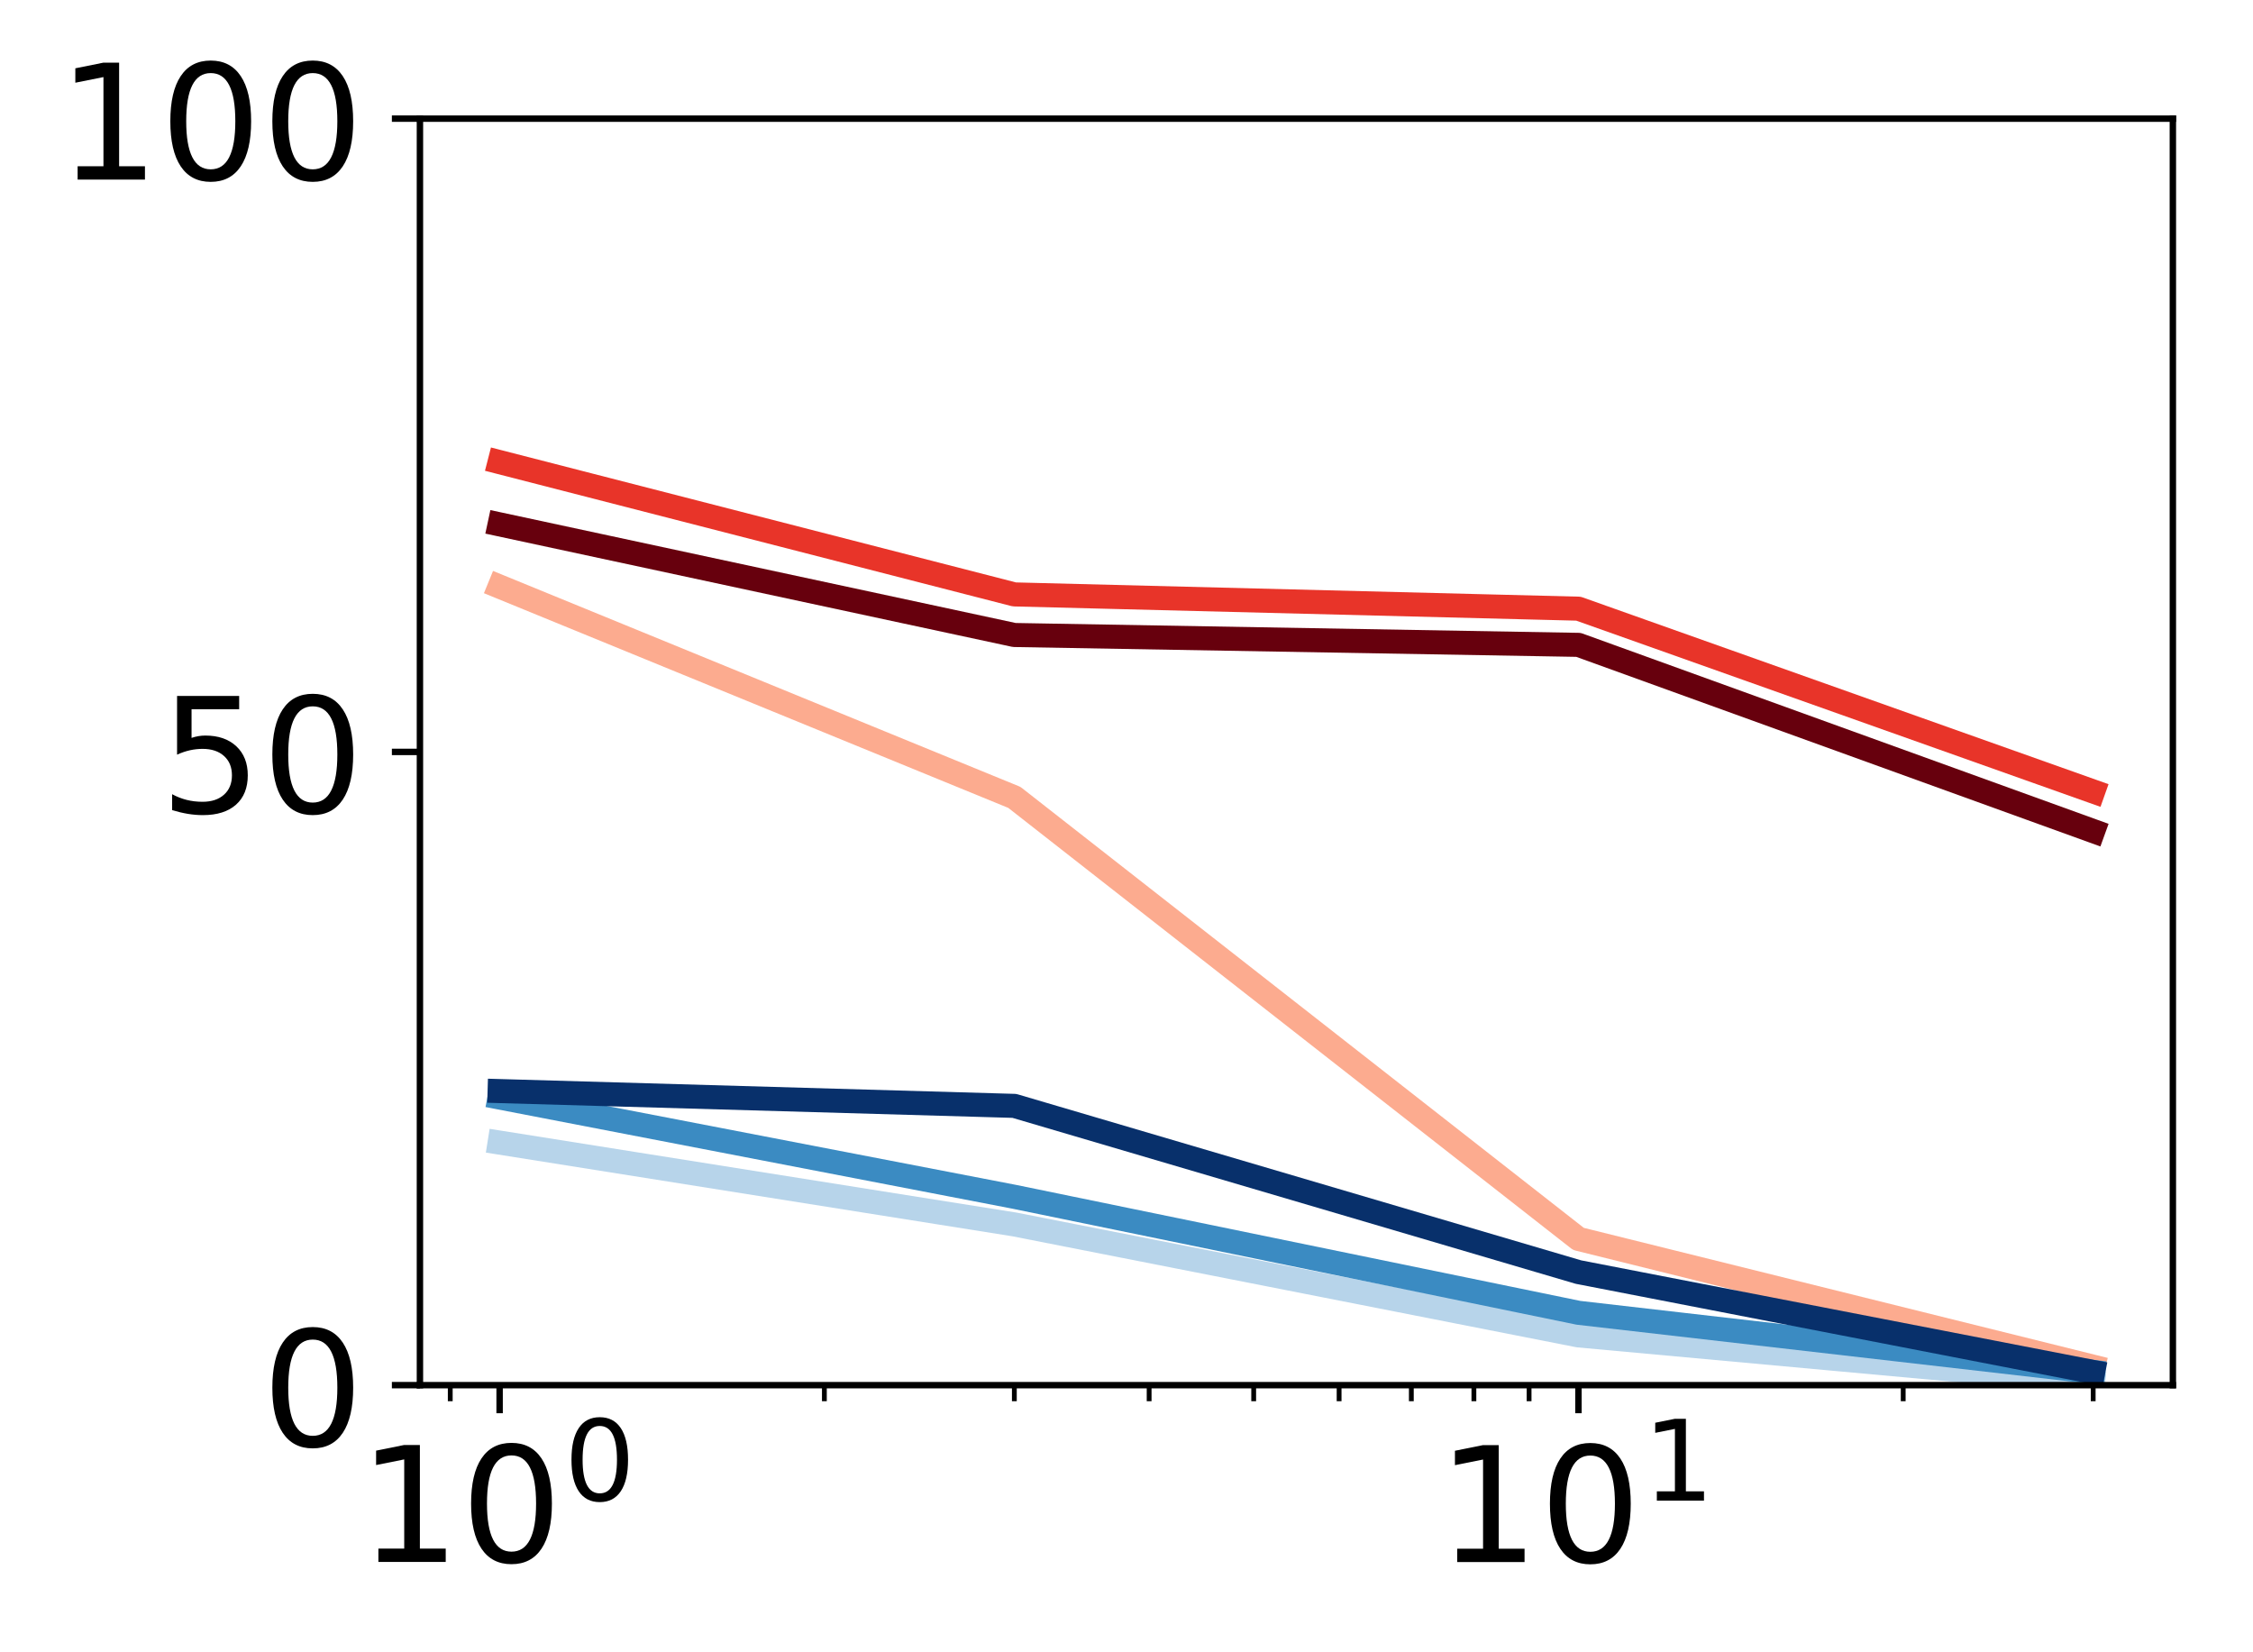
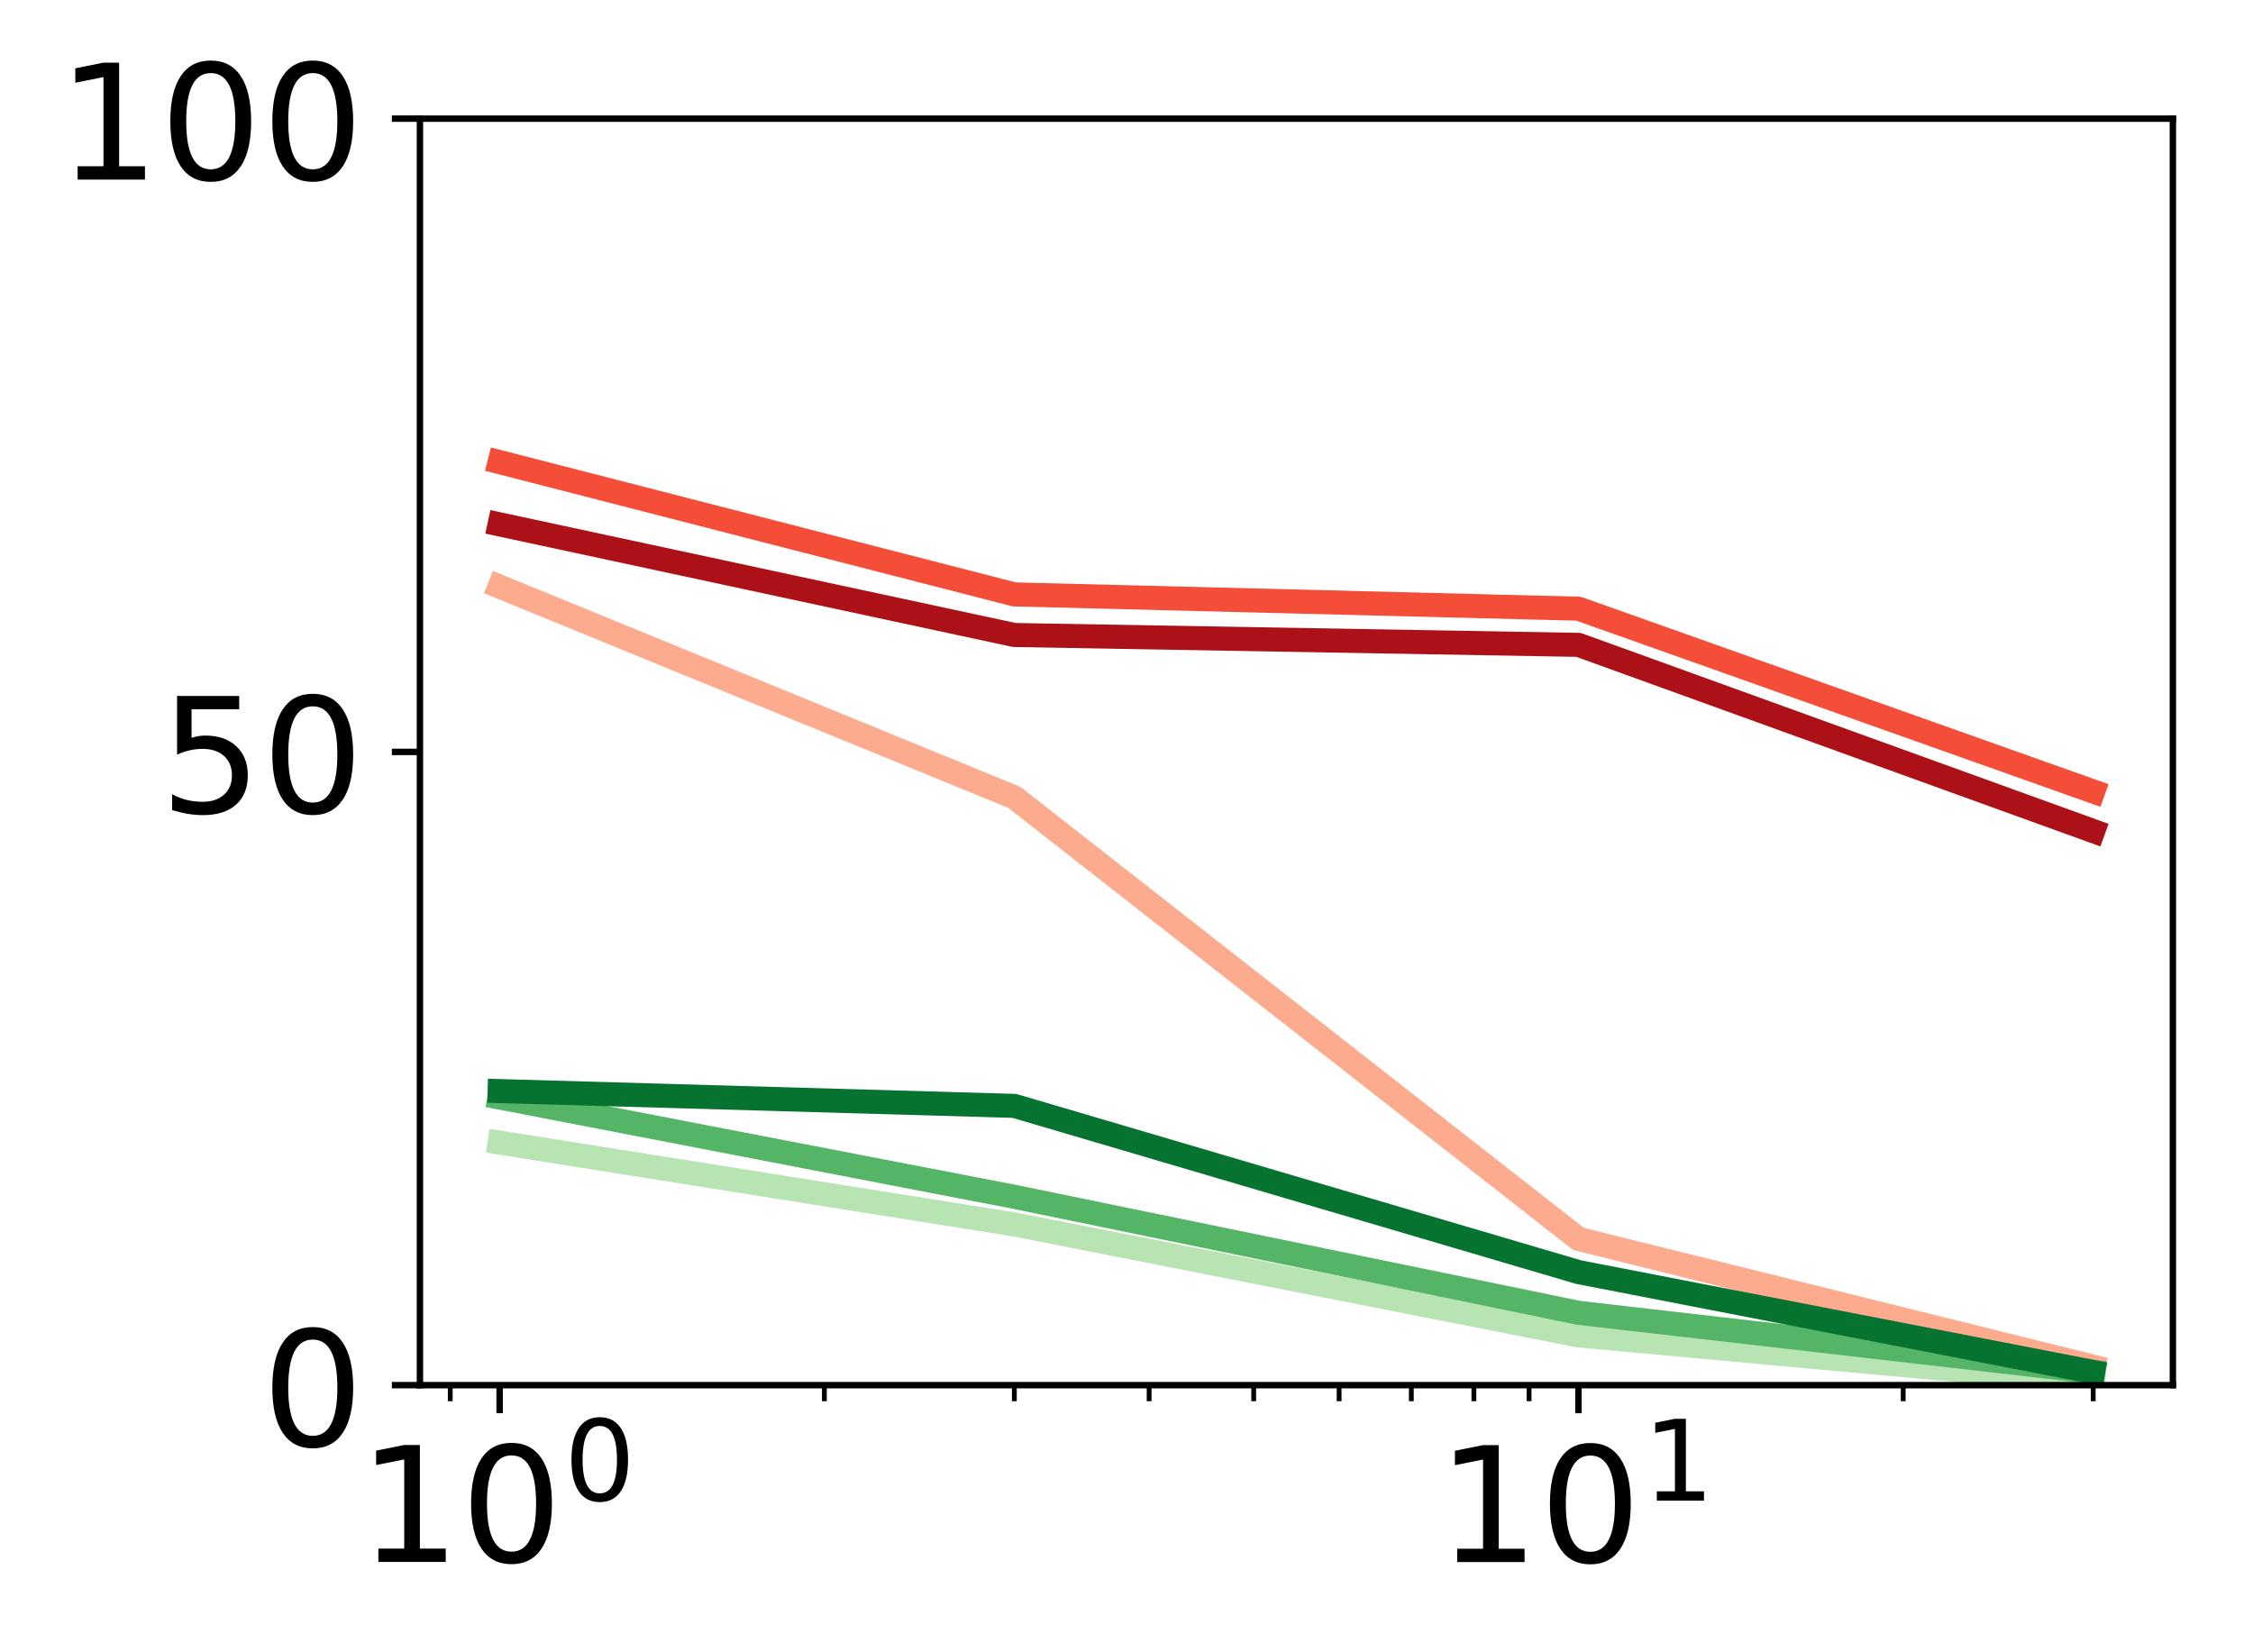
<svg xmlns="http://www.w3.org/2000/svg" xmlns:xlink="http://www.w3.org/1999/xlink" height="206pt" version="1.1" viewBox="0 0 281 206" width="281pt">
  <defs>
    <style type="text/css">
*{stroke-linecap:butt;stroke-linejoin:round;}
  </style>
  </defs>
  <g id="figure_1">
    <g id="patch_1">
      <path d="M 0 206.307  L 281.705 206.307  L 281.705 0  L 0 0  z " style="fill:#ffffff;" />
    </g>
    <g id="axes_1">
      <g id="patch_2">
        <path d="M 52.375 172.75  L 271.005 172.75  L 271.005 14.798  L 52.375 14.798  z " style="fill:#ffffff;" />
      </g>
      <g id="matplotlib.axis_1">
        <g id="xtick_1">
          <g id="line2d_1">
            <defs>
-               <path d="M 0 0  L 0 3.5  " id="mc1c5dee71a" style="stroke:#000000;stroke-width:0.8;" />
-             </defs>
-             <g>
-               <use style="stroke:#000000;stroke-width:0.8;" x="62.313" xlink:href="#mc1c5dee71a" y="172.75" />
+               <path d="M 0 0  L 0 3.5  " id="me758f84b7c" style="stroke:#000000;stroke-width:0.8;" />
+             </defs>
+             <g>
+               <use style="stroke:#000000;stroke-width:0.8;" x="62.313" xlink:href="#me758f84b7c" y="172.75" />
            </g>
          </g>
          <g id="text_1">
            <defs>
              <path d="M 12.406 8.297  L 28.516 8.297  L 28.516 63.922  L 10.984 60.406  L 10.984 69.391  L 28.422 72.906  L 38.281 72.906  L 38.281 8.297  L 54.391 8.297  L 54.391 0  L 12.406 0  z " id="DejaVuSans-31" />
              <path d="M 31.781 66.406  Q 24.172 66.406 20.328 58.906  Q 16.5 51.422 16.5 36.375  Q 16.5 21.391 20.328 13.891  Q 24.172 6.391 31.781 6.391  Q 39.453 6.391 43.281 13.891  Q 47.125 21.391 47.125 36.375  Q 47.125 51.422 43.281 58.906  Q 39.453 66.406 31.781 66.406  z M 31.781 74.219  Q 44.047 74.219 50.516 64.516  Q 56.984 54.828 56.984 36.375  Q 56.984 17.969 50.516 8.266  Q 44.047 -1.422 31.781 -1.422  Q 19.531 -1.422 13.062 8.266  Q 6.594 17.969 6.594 36.375  Q 6.594 54.828 13.062 64.516  Q 19.531 74.219 31.781 74.219  z " id="DejaVuSans-30" />
            </defs>
            <g transform="translate(44.71273 194.9473)scale(0.2 -0.2)">
              <use transform="translate(0 0.765625)" xlink:href="#DejaVuSans-31" />
              <use transform="translate(63.62305 0.765625)" xlink:href="#DejaVuSans-30" />
              <use transform="translate(128.2031 39.04688)scale(0.7)" xlink:href="#DejaVuSans-30" />
            </g>
          </g>
        </g>
        <g id="xtick_2">
          <g id="line2d_2">
            <g>
-               <use style="stroke:#000000;stroke-width:0.8;" x="196.868" xlink:href="#mc1c5dee71a" y="172.75" />
+               <use style="stroke:#000000;stroke-width:0.8;" x="196.868" xlink:href="#me758f84b7c" y="172.75" />
            </g>
          </g>
          <g id="text_2">
            <g transform="translate(179.2681 194.9473)scale(0.2 -0.2)">
              <use transform="translate(0 0.684375)" xlink:href="#DejaVuSans-31" />
              <use transform="translate(63.62305 0.684375)" xlink:href="#DejaVuSans-30" />
              <use transform="translate(128.2031 38.96563)scale(0.7)" xlink:href="#DejaVuSans-31" />
            </g>
          </g>
        </g>
        <g id="xtick_3">
          <g id="line2d_3">
            <defs>
-               <path d="M 0 0  L 0 2  " id="m24e41eccd8" style="stroke:#000000;stroke-width:0.6;" />
-             </defs>
-             <g>
-               <use style="stroke:#000000;stroke-width:0.6;" x="56.156" xlink:href="#m24e41eccd8" y="172.75" />
+               <path d="M 0 0  L 0 2  " id="m0a2bd4b325" style="stroke:#000000;stroke-width:0.6;" />
+             </defs>
+             <g>
+               <use style="stroke:#000000;stroke-width:0.6;" x="56.156" xlink:href="#m0a2bd4b325" y="172.75" />
            </g>
          </g>
        </g>
        <g id="xtick_4">
          <g id="line2d_4">
            <g>
-               <use style="stroke:#000000;stroke-width:0.6;" x="102.818" xlink:href="#m24e41eccd8" y="172.75" />
+               <use style="stroke:#000000;stroke-width:0.6;" x="102.818" xlink:href="#m0a2bd4b325" y="172.75" />
            </g>
          </g>
        </g>
        <g id="xtick_5">
          <g id="line2d_5">
            <g>
-               <use style="stroke:#000000;stroke-width:0.6;" x="126.512" xlink:href="#m24e41eccd8" y="172.75" />
+               <use style="stroke:#000000;stroke-width:0.6;" x="126.512" xlink:href="#m0a2bd4b325" y="172.75" />
            </g>
          </g>
        </g>
        <g id="xtick_6">
          <g id="line2d_6">
            <g>
-               <use style="stroke:#000000;stroke-width:0.6;" x="143.323" xlink:href="#m24e41eccd8" y="172.75" />
+               <use style="stroke:#000000;stroke-width:0.6;" x="143.323" xlink:href="#m0a2bd4b325" y="172.75" />
            </g>
          </g>
        </g>
        <g id="xtick_7">
          <g id="line2d_7">
            <g>
-               <use style="stroke:#000000;stroke-width:0.6;" x="156.363" xlink:href="#m24e41eccd8" y="172.75" />
+               <use style="stroke:#000000;stroke-width:0.6;" x="156.363" xlink:href="#m0a2bd4b325" y="172.75" />
            </g>
          </g>
        </g>
        <g id="xtick_8">
          <g id="line2d_8">
            <g>
-               <use style="stroke:#000000;stroke-width:0.6;" x="167.017" xlink:href="#m24e41eccd8" y="172.75" />
+               <use style="stroke:#000000;stroke-width:0.6;" x="167.017" xlink:href="#m0a2bd4b325" y="172.75" />
            </g>
          </g>
        </g>
        <g id="xtick_9">
          <g id="line2d_9">
            <g>
-               <use style="stroke:#000000;stroke-width:0.6;" x="176.025" xlink:href="#m24e41eccd8" y="172.75" />
+               <use style="stroke:#000000;stroke-width:0.6;" x="176.025" xlink:href="#m0a2bd4b325" y="172.75" />
            </g>
          </g>
        </g>
        <g id="xtick_10">
          <g id="line2d_10">
            <g>
-               <use style="stroke:#000000;stroke-width:0.6;" x="183.828" xlink:href="#m24e41eccd8" y="172.75" />
+               <use style="stroke:#000000;stroke-width:0.6;" x="183.828" xlink:href="#m0a2bd4b325" y="172.75" />
            </g>
          </g>
        </g>
        <g id="xtick_11">
          <g id="line2d_11">
            <g>
-               <use style="stroke:#000000;stroke-width:0.6;" x="190.711" xlink:href="#m24e41eccd8" y="172.75" />
+               <use style="stroke:#000000;stroke-width:0.6;" x="190.711" xlink:href="#m0a2bd4b325" y="172.75" />
            </g>
          </g>
        </g>
        <g id="xtick_12">
          <g id="line2d_12">
            <g>
-               <use style="stroke:#000000;stroke-width:0.6;" x="237.373" xlink:href="#m24e41eccd8" y="172.75" />
+               <use style="stroke:#000000;stroke-width:0.6;" x="237.373" xlink:href="#m0a2bd4b325" y="172.75" />
            </g>
          </g>
        </g>
        <g id="xtick_13">
          <g id="line2d_13">
            <g>
-               <use style="stroke:#000000;stroke-width:0.6;" x="261.067" xlink:href="#m24e41eccd8" y="172.75" />
+               <use style="stroke:#000000;stroke-width:0.6;" x="261.067" xlink:href="#m0a2bd4b325" y="172.75" />
            </g>
          </g>
        </g>
      </g>
      <g id="matplotlib.axis_2">
        <g id="ytick_1">
          <g id="line2d_14">
            <defs>
-               <path d="M 0 0  L -3.5 0  " id="m012d75ff77" style="stroke:#000000;stroke-width:0.8;" />
-             </defs>
-             <g>
-               <use style="stroke:#000000;stroke-width:0.8;" x="52.375" xlink:href="#m012d75ff77" y="172.75" />
+               <path d="M 0 0  L -3.5 0  " id="me6ebbc0f4f" style="stroke:#000000;stroke-width:0.8;" />
+             </defs>
+             <g>
+               <use style="stroke:#000000;stroke-width:0.8;" x="52.375" xlink:href="#me6ebbc0f4f" y="172.75" />
            </g>
          </g>
          <g id="text_3">
            <g transform="translate(32.65 180.3489)scale(0.2 -0.2)">
              <use xlink:href="#DejaVuSans-30" />
            </g>
          </g>
        </g>
        <g id="ytick_2">
          <g id="line2d_15">
            <g>
-               <use style="stroke:#000000;stroke-width:0.8;" x="52.375" xlink:href="#m012d75ff77" y="93.774" />
+               <use style="stroke:#000000;stroke-width:0.8;" x="52.375" xlink:href="#me6ebbc0f4f" y="93.774" />
            </g>
          </g>
          <g id="text_4">
            <defs>
              <path d="M 10.797 72.906  L 49.516 72.906  L 49.516 64.594  L 19.828 64.594  L 19.828 46.734  Q 21.969 47.469 24.109 47.828  Q 26.266 48.188 28.422 48.188  Q 40.625 48.188 47.75 41.5  Q 54.891 34.812 54.891 23.391  Q 54.891 11.625 47.562 5.094  Q 40.234 -1.422 26.906 -1.422  Q 22.312 -1.422 17.547 -0.641  Q 12.797 0.141 7.719 1.703  L 7.719 11.625  Q 12.109 9.234 16.797 8.062  Q 21.484 6.891 26.703 6.891  Q 35.156 6.891 40.078 11.328  Q 45.016 15.766 45.016 23.391  Q 45.016 31 40.078 35.438  Q 35.156 39.891 26.703 39.891  Q 22.75 39.891 18.812 39.016  Q 14.891 38.141 10.797 36.281  z " id="DejaVuSans-35" />
            </defs>
            <g transform="translate(19.925 101.3729)scale(0.2 -0.2)">
              <use xlink:href="#DejaVuSans-35" />
              <use x="63.623" xlink:href="#DejaVuSans-30" />
            </g>
          </g>
        </g>
        <g id="ytick_3">
          <g id="line2d_16">
            <g>
-               <use style="stroke:#000000;stroke-width:0.8;" x="52.375" xlink:href="#m012d75ff77" y="14.798" />
+               <use style="stroke:#000000;stroke-width:0.8;" x="52.375" xlink:href="#me6ebbc0f4f" y="14.798" />
            </g>
          </g>
          <g id="text_5">
            <g transform="translate(7.2 22.39688)scale(0.2 -0.2)">
              <use xlink:href="#DejaVuSans-31" />
              <use x="63.623" xlink:href="#DejaVuSans-30" />
              <use x="127.246" xlink:href="#DejaVuSans-30" />
            </g>
          </g>
        </g>
      </g>
      <g id="line2d_17">
-         <path clip-path="url(#p4357b160bf)" d="M 62.313 73.16  L 126.512 99.445  L 196.868 154.511  L 261.067 170.447  " style="fill:none;stroke:#fcab8f;stroke-linecap:square;stroke-width:3;" />
+         <path clip-path="url(#p90c2894e70)" d="M 62.313 73.16  L 126.512 99.445  L 196.868 154.511  L 261.067 170.447  " style="fill:none;stroke:#fcab8f;stroke-linecap:square;stroke-width:3;" />
      </g>
      <g id="line2d_18">
-         <path clip-path="url(#p4357b160bf)" d="M 62.313 142.499  L 126.512 152.703  L 196.868 166.545  L 261.067 172.421  " style="fill:none;stroke:#b7d4ea;stroke-linecap:square;stroke-width:3;" />
+         <path clip-path="url(#p90c2894e70)" d="M 62.313 142.499  L 126.512 152.703  L 196.868 166.545  L 261.067 172.421  " style="fill:none;stroke:#b8e3b2;stroke-linecap:square;stroke-width:3;" />
      </g>
      <g id="line2d_19">
-         <path clip-path="url(#p4357b160bf)" d="M 62.313 57.633  L 126.512 74.132  L 196.868 75.911  L 261.067 98.71  " style="fill:none;stroke:#e83429;stroke-linecap:square;stroke-width:3;" />
+         <path clip-path="url(#p90c2894e70)" d="M 62.313 57.633  L 126.512 74.132  L 196.868 75.911  L 261.067 98.71  " style="fill:none;stroke:#f44d38;stroke-linecap:square;stroke-width:3;" />
      </g>
      <g id="line2d_20">
-         <path clip-path="url(#p4357b160bf)" d="M 62.313 136.877  L 126.512 149.26  L 196.868 163.725  L 261.067 171.105  " style="fill:none;stroke:#3b8bc2;stroke-linecap:square;stroke-width:3;" />
+         <path clip-path="url(#p90c2894e70)" d="M 62.313 136.877  L 126.512 149.26  L 196.868 163.725  L 261.067 171.105  " style="fill:none;stroke:#55b567;stroke-linecap:square;stroke-width:3;" />
      </g>
      <g id="line2d_21">
-         <path clip-path="url(#p4357b160bf)" d="M 62.313 65.397  L 126.512 79.194  L 196.868 80.424  L 261.067 103.646  " style="fill:none;stroke:#67000d;stroke-linecap:square;stroke-width:3;" />
+         <path clip-path="url(#p90c2894e70)" d="M 62.313 65.397  L 126.512 79.194  L 196.868 80.424  L 261.067 103.646  " style="fill:none;stroke:#ac1117;stroke-linecap:square;stroke-width:3;" />
      </g>
      <g id="line2d_22">
-         <path clip-path="url(#p4357b160bf)" d="M 62.313 136.073  L 126.512 137.92  L 196.868 158.648  L 261.067 171.105  " style="fill:none;stroke:#08306b;stroke-linecap:square;stroke-width:3;" />
+         <path clip-path="url(#p90c2894e70)" d="M 62.313 136.073  L 126.512 137.92  L 196.868 158.648  L 261.067 171.105  " style="fill:none;stroke:#077331;stroke-linecap:square;stroke-width:3;" />
      </g>
      <g id="patch_3">
        <path d="M 52.375 172.75  L 52.375 14.798  " style="fill:none;stroke:#000000;stroke-linecap:square;stroke-linejoin:miter;stroke-width:0.8;" />
      </g>
      <g id="patch_4">
        <path d="M 271.005 172.75  L 271.005 14.798  " style="fill:none;stroke:#000000;stroke-linecap:square;stroke-linejoin:miter;stroke-width:0.8;" />
      </g>
      <g id="patch_5">
        <path d="M 52.375 172.75  L 271.005 172.75  " style="fill:none;stroke:#000000;stroke-linecap:square;stroke-linejoin:miter;stroke-width:0.8;" />
      </g>
      <g id="patch_6">
        <path d="M 52.375 14.798  L 271.005 14.798  " style="fill:none;stroke:#000000;stroke-linecap:square;stroke-linejoin:miter;stroke-width:0.8;" />
      </g>
    </g>
  </g>
  <defs>
-     <clipPath id="p4357b160bf">
+     <clipPath id="p90c2894e70">
      <rect height="157.952" width="218.63" x="52.375" y="14.798" />
    </clipPath>
  </defs>
</svg>
